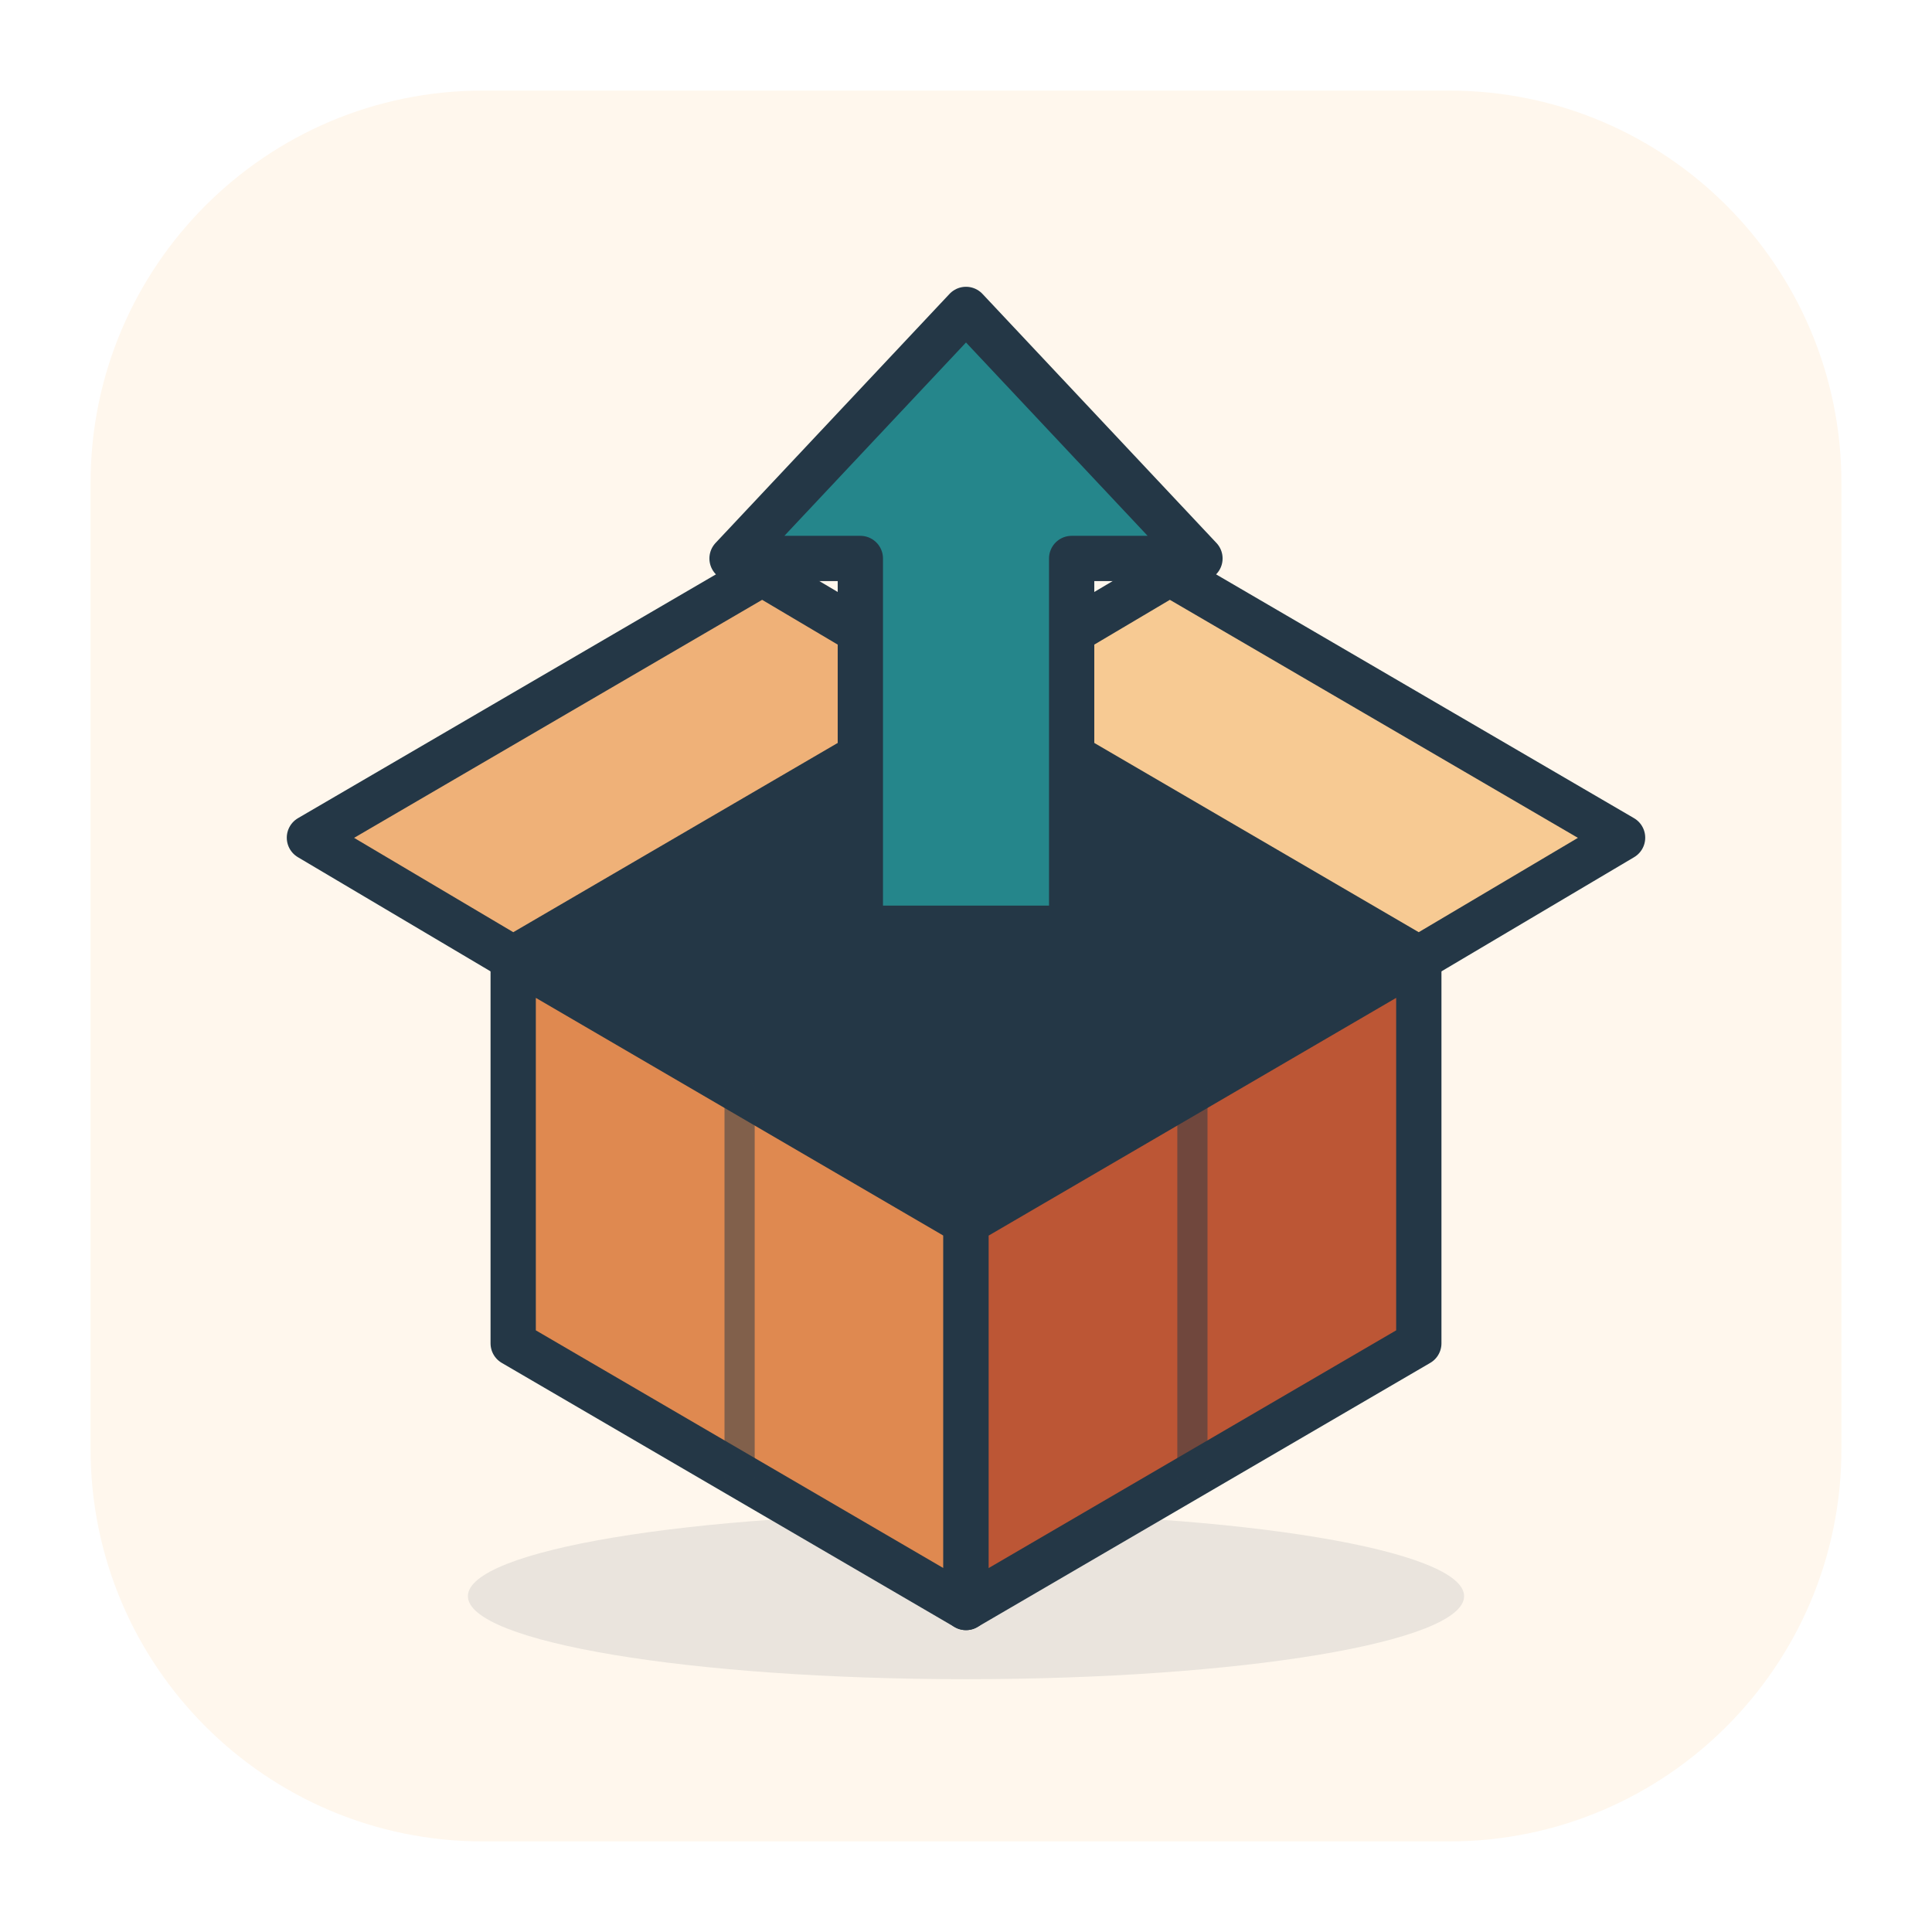
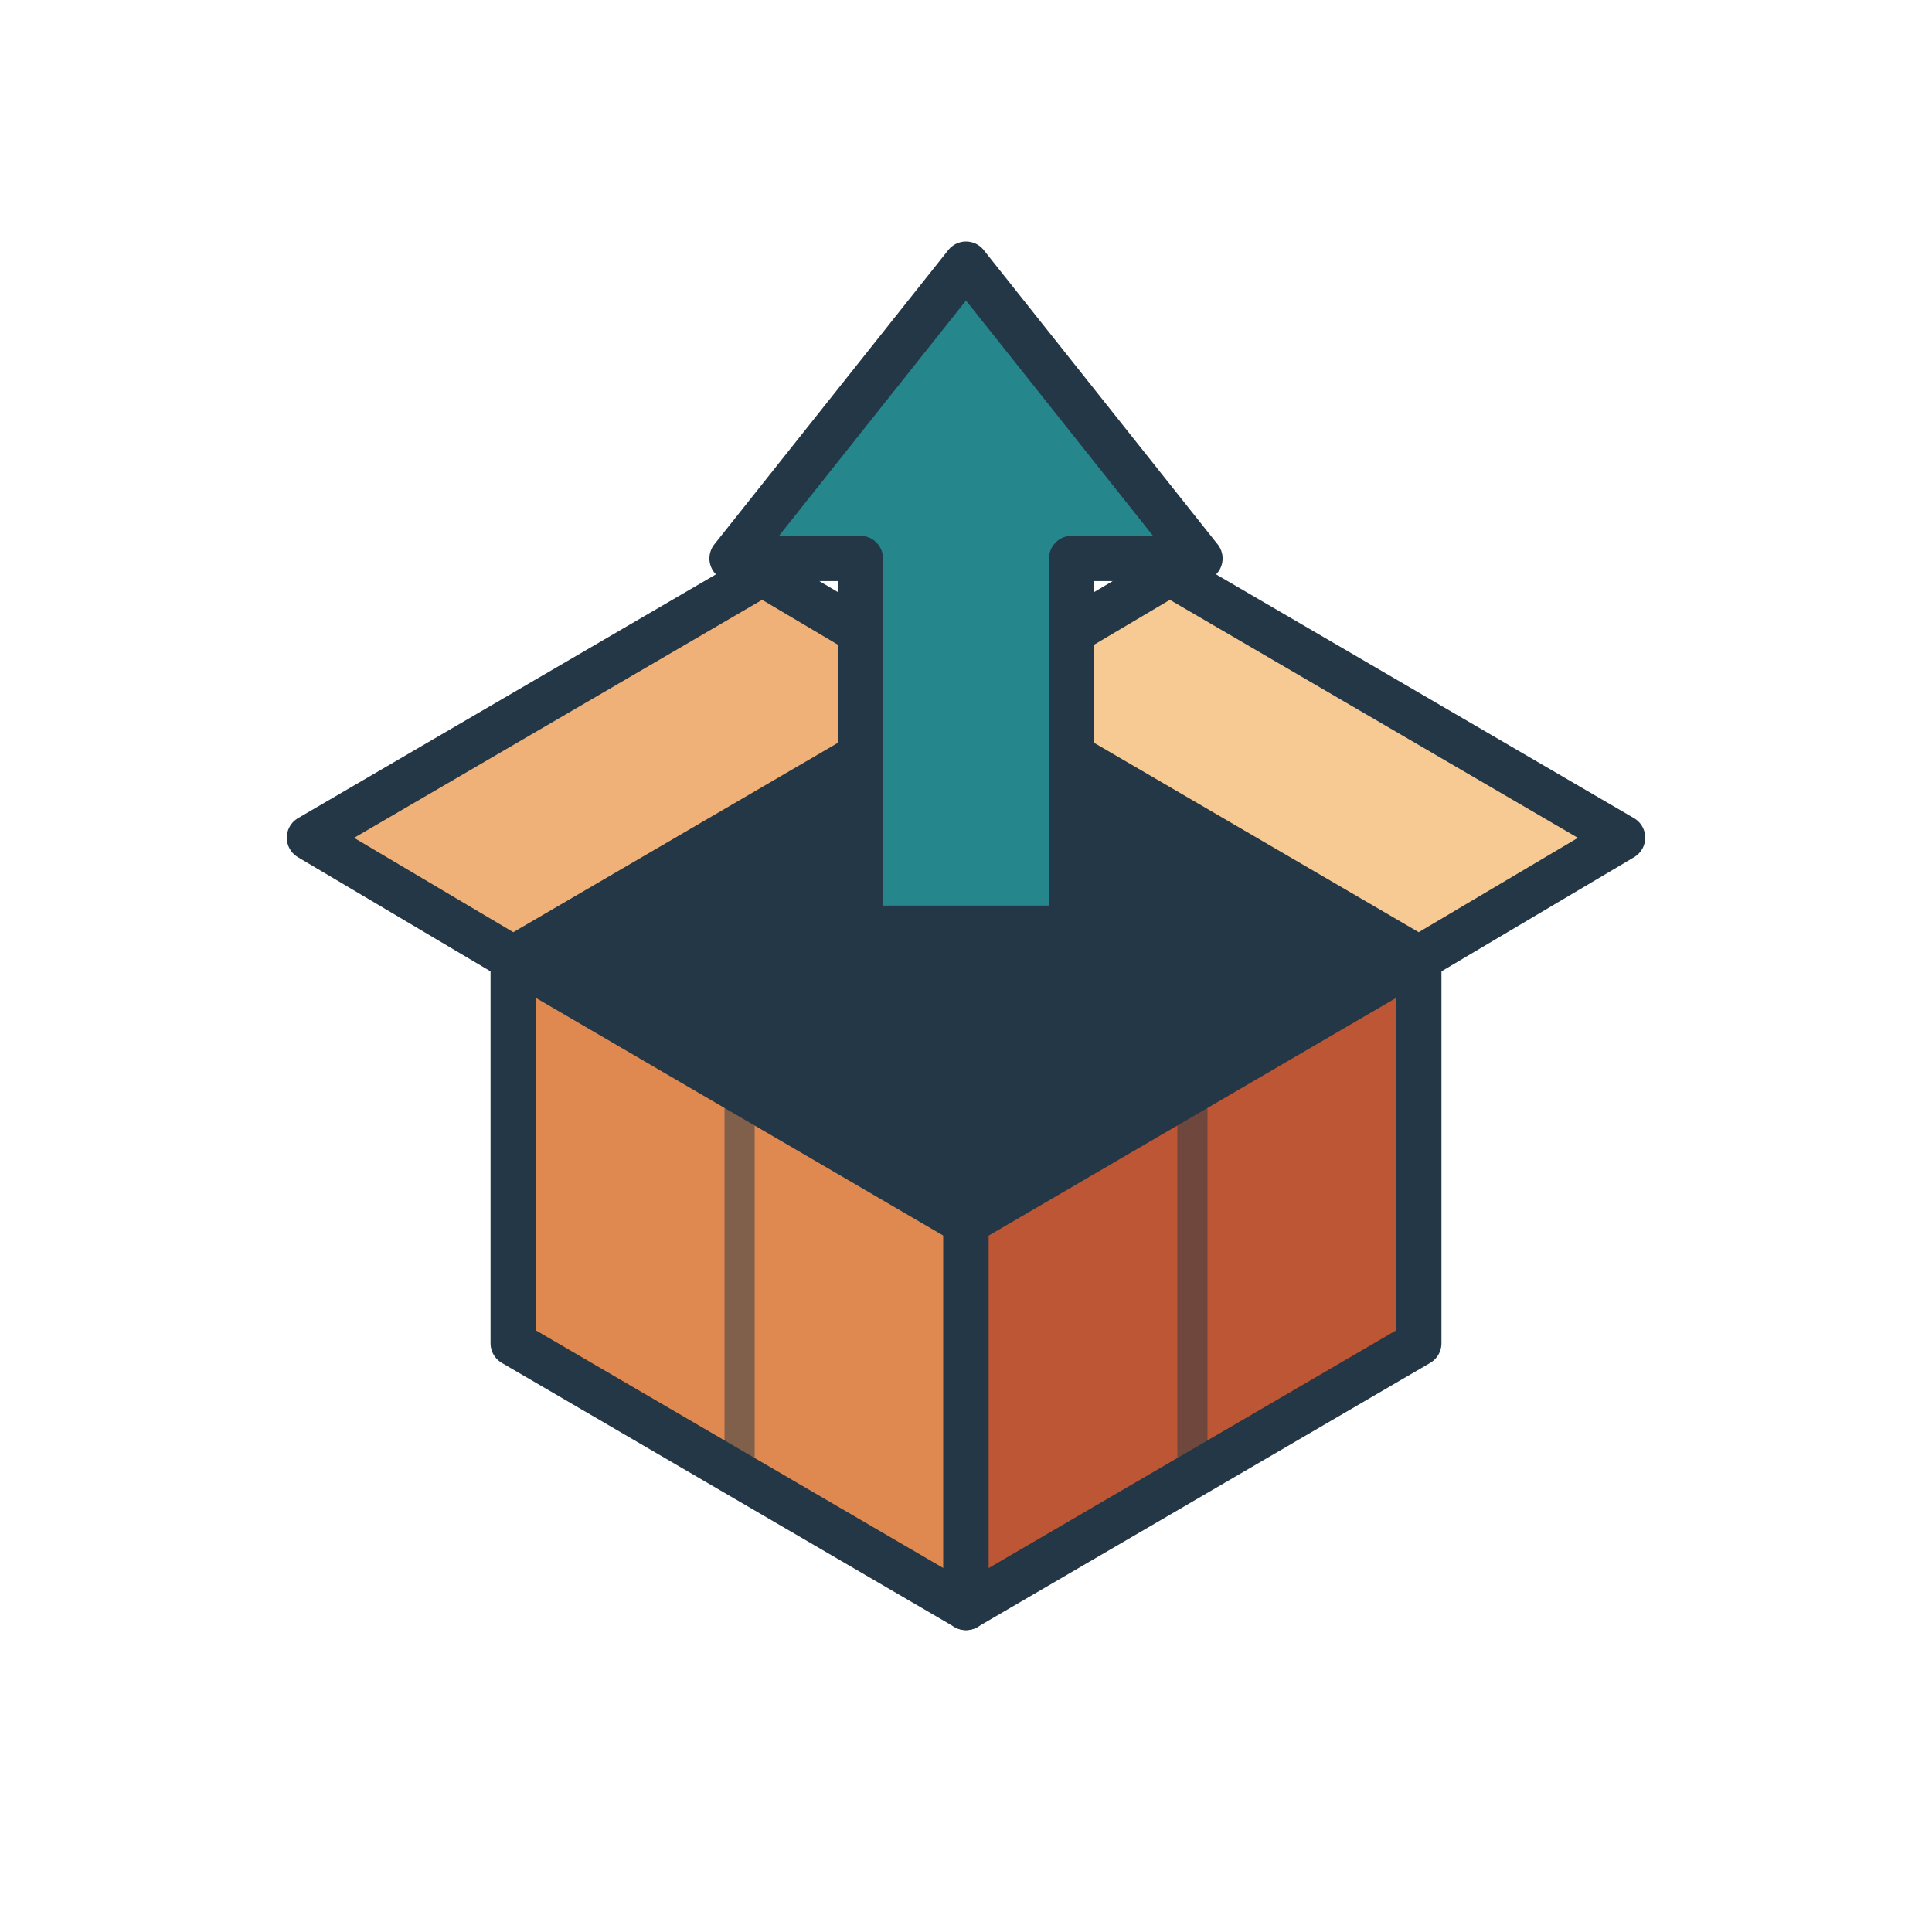
<svg xmlns="http://www.w3.org/2000/svg" width="512" height="512" viewBox="0 0 512 512" role="img" aria-labelledby="title description">
-   <rect x="24" y="24" width="464" height="464" rx="104" fill="#fff7ed" />
-   <ellipse cx="256" cy="423" rx="132" ry="22" fill="#243746" opacity=".1" />
  <g stroke="#243746" stroke-width="12" stroke-linejoin="round" stroke-linecap="round">
    <path d="M136 254 256 184 376 254 256 324Z" fill="#243746" />
    <path d="M136 254 256 324V426L136 356Z" fill="#df8950" />
    <path d="m256 324 120-70v102l-120 70Z" fill="#bc5635" />
    <path d="m136 254 120-70-54-32-120 70Z" fill="#efb178" />
    <path d="m376 254-120-70 54-32 120 70Z" fill="#f7ca93" />
    <path d="M196 289v102m120-102v102" fill="none" stroke-width="8" opacity=".5" />
-     <path d="m256 82-62 66h34v98h56v-98h34Z" fill="#25868b" />
+     <path d="m256 70-62 78h34v98h56v-98h34Z" fill="#25868b" />
  </g>
</svg>
